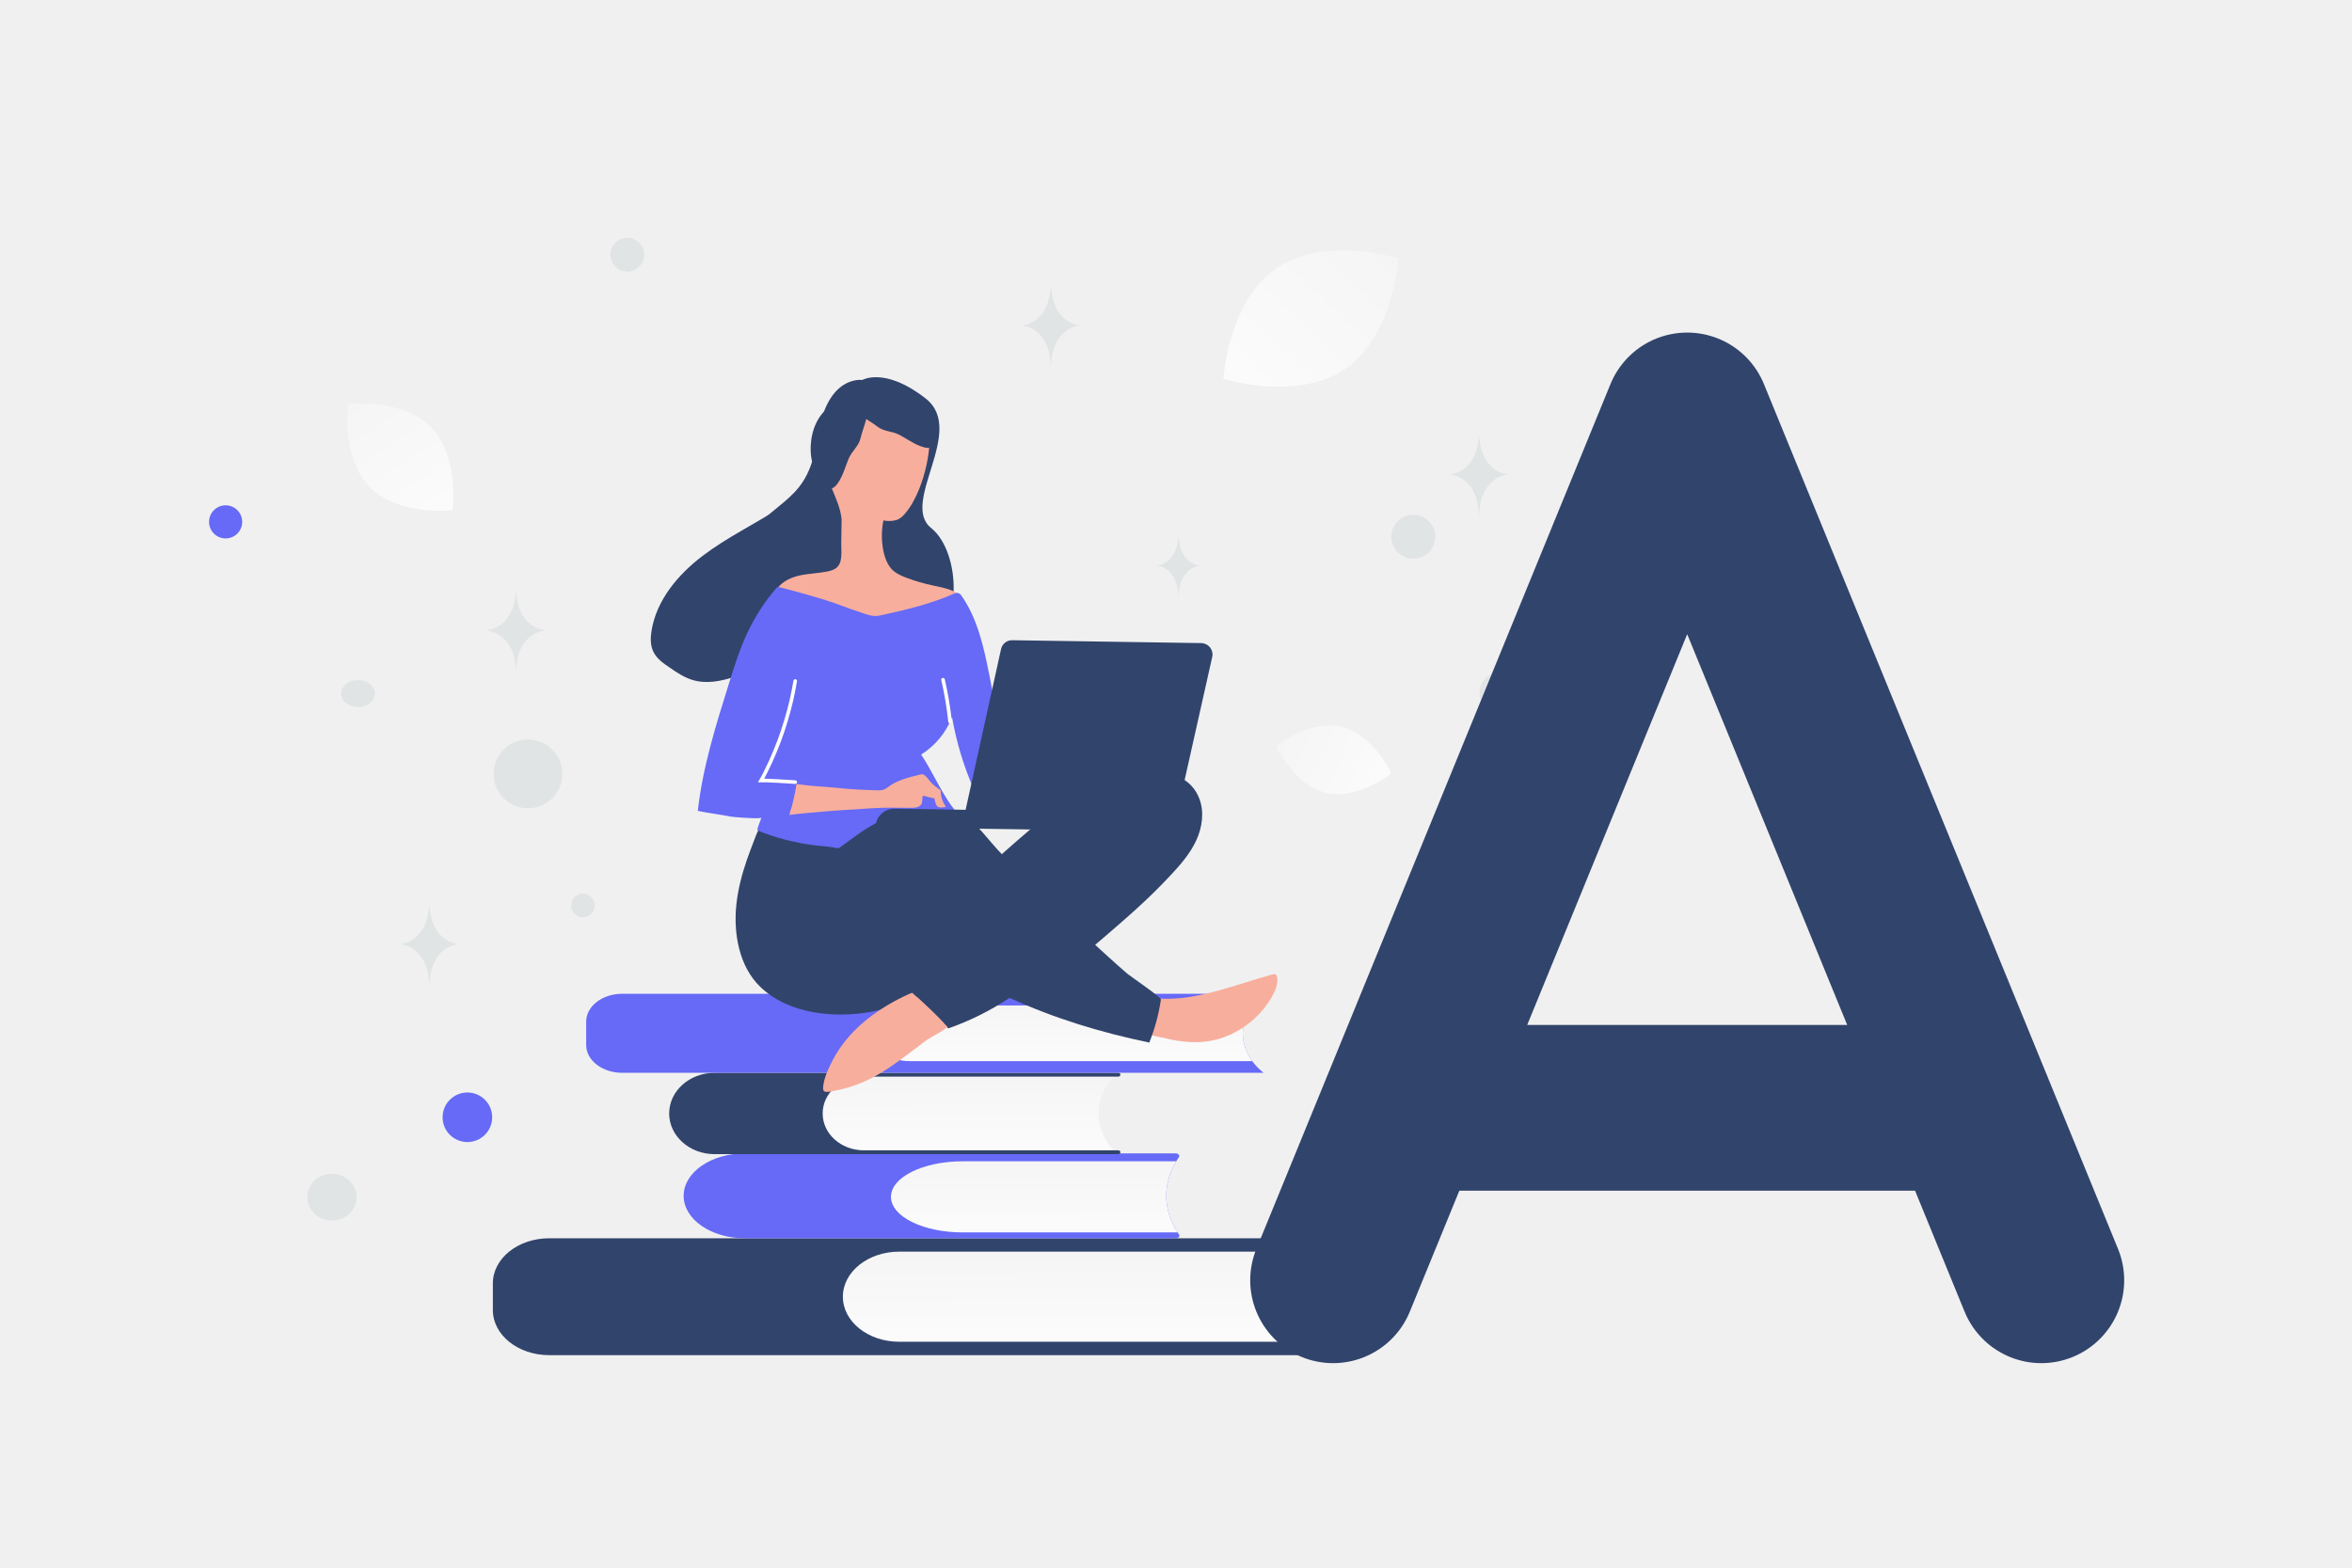
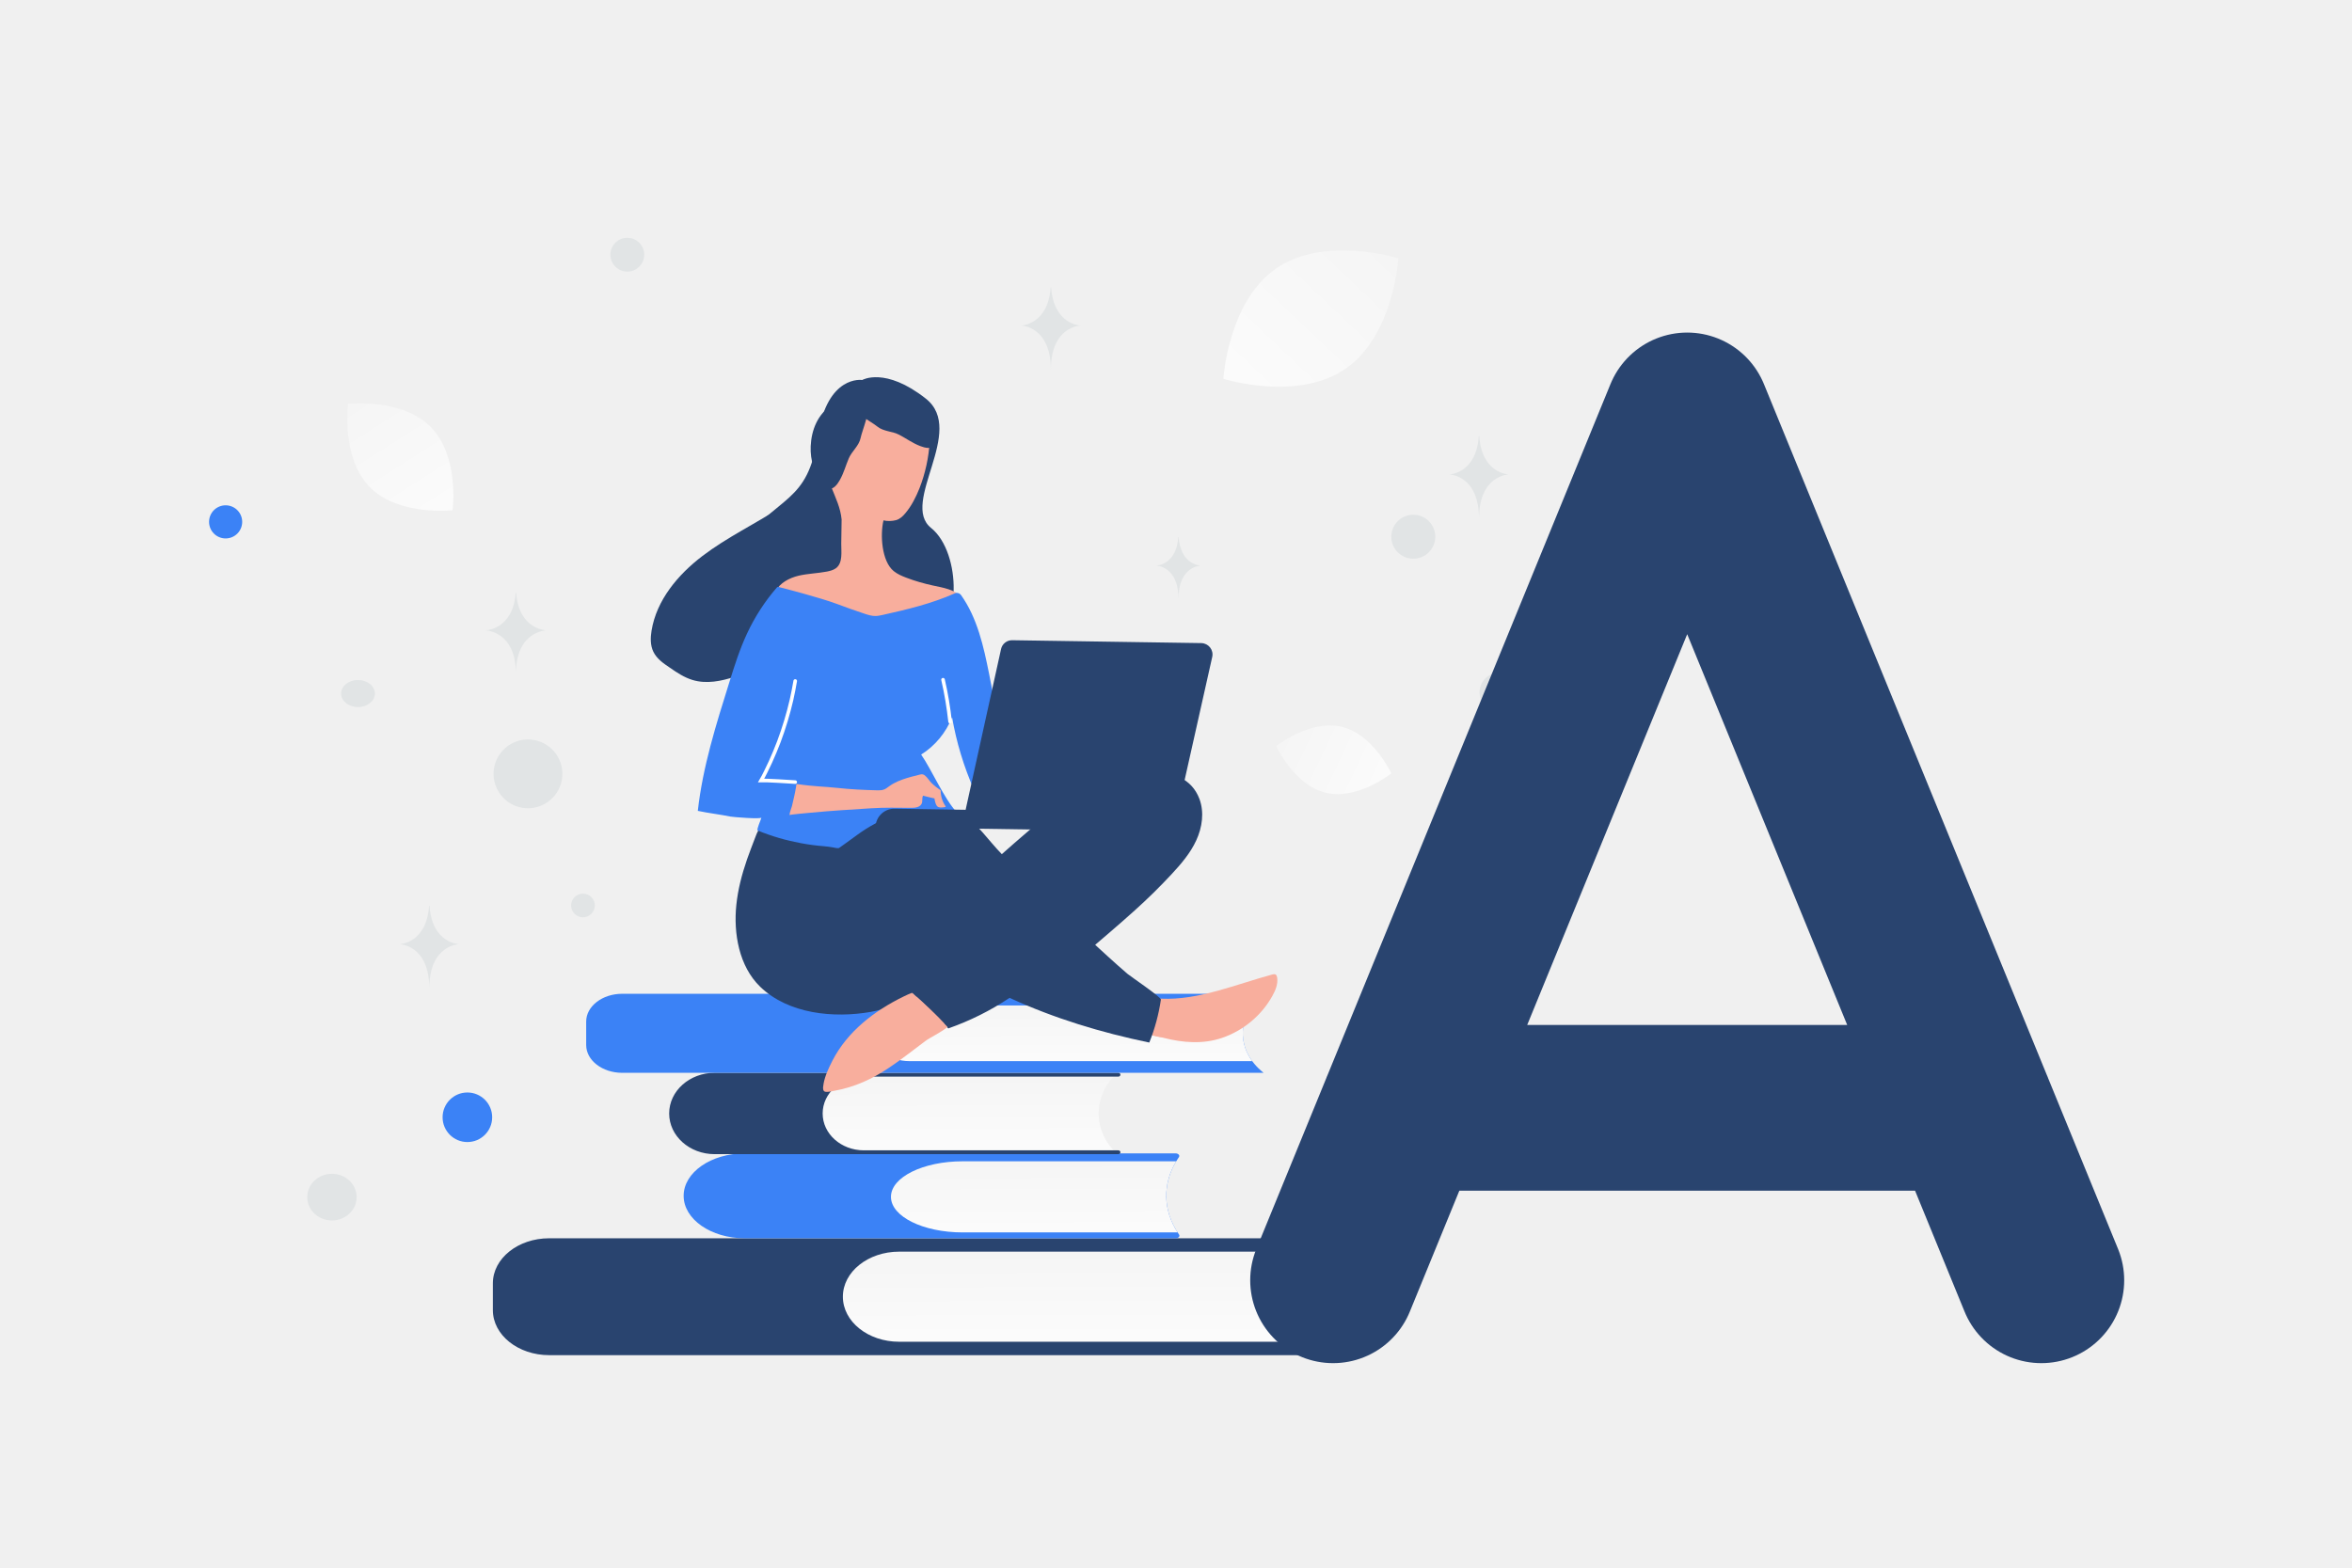
<svg xmlns="http://www.w3.org/2000/svg" width="900" height="600" viewBox="0 0 900 600" fill="none">
  <path fill="transparent" d="M0 0h900v600H0z" />
-   <path d="M521.676 518.656H210.142c-11.898 0-21.546-7.72-21.546-17.241v-10.251c0-9.524 9.648-17.24 21.546-17.24h311.529c-14.252 12.465-14.495 31.517-.575 44.216l.58.516z" fill="#31446C" />
+   <path d="M521.676 518.656H210.142c-11.898 0-21.546-7.72-21.546-17.241v-10.251c0-9.524 9.648-17.24 21.546-17.24h311.529c-14.252 12.465-14.495 31.517-.575 44.216l.58.516z" fill="#29446F" />
  <path d="M516.864 479.042H344.075c-11.898 0-21.547 7.72-21.547 17.245 0 9.52 9.644 17.24 21.547 17.24h172.804c-8.078-10.576-8.058-23.935-.015-34.485z" fill="url(#a)" />
-   <path d="M451.12 442.85c.451-.654-.238-1.415-1.284-1.415h-164.84c-12.919 0-23.395 7.272-23.395 16.246 0 8.97 10.476 16.247 23.395 16.247h164.885c1.05 0 1.744-.765 1.283-1.423-6.526-9.39-6.506-20.307-.044-29.655z" fill="#666AF6" />
+   <path d="M451.12 442.85c.451-.654-.238-1.415-1.284-1.415h-164.84c-12.919 0-23.395 7.272-23.395 16.246 0 8.97 10.476 16.247 23.395 16.247h164.885c1.05 0 1.744-.765 1.283-1.423-6.526-9.39-6.506-20.307-.044-29.655z" fill="#3b82f6" />
  <path d="M450.079 444.459h-81.697c-15.164 0-27.458 6.095-27.458 13.612s12.294 13.612 27.458 13.612h82.232c-5.619-8.661-5.773-18.525-.535-27.224z" fill="url(#b)" />
  <path d="M426.088 440.261h-95.909c-8.504 0-15.402-6.313-15.402-14.102 0-7.788 6.893-14.101 15.402-14.101h95.914c-7.329 7.819-7.616 19.286-.684 27.404l.679.799z" fill="url(#c)" />
-   <path d="M314.787 426.159c0-7.789 7.057-14.101 15.764-14.101h97.366c.456 0 .822-.333.817-.738-.005-.402-.366-.723-.817-.723H273.458c-9.609 0-17.399 6.967-17.399 15.566 0 8.595 7.79 15.566 17.399 15.566h154.459c.446 0 .812-.325.817-.723.005-.405-.361-.738-.817-.738h-97.366c-8.707-.008-15.764-6.32-15.764-14.109z" fill="#31446C" />
-   <path d="M483.523 380.349H238.105c-7.621 0-13.801 4.768-13.801 10.649v8.955c0 5.88 6.18 10.648 13.801 10.648h245.418l-.129-.103c-10.501-8.435-10.446-21.771.129-30.149z" fill="#666AF6" />
+   <path d="M314.787 426.159c0-7.789 7.057-14.101 15.764-14.101h97.366c.456 0 .822-.333.817-.738-.005-.402-.366-.723-.817-.723H273.458c-9.609 0-17.399 6.967-17.399 15.566 0 8.595 7.79 15.566 17.399 15.566h154.459c.446 0 .812-.325.817-.723.005-.405-.361-.738-.817-.738h-97.366c-8.707-.008-15.764-6.32-15.764-14.109z" fill="#29446F" />
+   <path d="M483.523 380.349H238.105c-7.621 0-13.801 4.768-13.801 10.649v8.955c0 5.88 6.18 10.648 13.801 10.648h245.418l-.129-.103c-10.501-8.435-10.446-21.771.129-30.149z" fill="#3b82f6" />
  <path d="M479.176 384.827H347.979c-7.622 0-13.801 4.768-13.801 10.648 0 5.881 6.179 10.649 13.801 10.649h131.192c-4.821-6.596-4.816-14.709.005-21.297z" fill="url(#d)" />
  <path d="M467.546 397.254c8.167-2.759 15.245-8.636 19.378-16.173 1.167-2.079 2.121-4.467 1.807-6.831-.08-.481-.202-1.051-.635-1.276-.39-.224-.916-.101-1.355.023-13.64 3.68-28.062 9.882-42.379 9.228-.655-.01-1.309-.064-1.881.19-.703.295-1.15.943-1.466 1.637-1.083 2.255-2.021 6.522-1.667 9.06.435 3.021 3.355 3.458 5.922 4.109 7.31 1.858 14.988 2.499 22.276.033z" fill="#F8AE9D" />
  <path d="M468.807 380.324c1.099-.463 2.242-.927 3.421-.952 1.18-.026 2.481.605 2.857 1.747.25.79.019 1.616-.298 2.354-.859 1.909-2.368 3.458-3.961 4.832-6.106 5.149-13.928 8.262-21.929 8.752-3.542.208-7.25-.11-10.369-1.774 1.557-1.898 1.249-4.611 1.417-7.011.499-7.024 6.487-4.356 11.292-4.371 6.03-.127 12.032-1.302 17.57-3.577z" fill="#F8AE9D" />
-   <path d="m286.051 328.365-.274.782c-1.919 5.562-3.404 11.305-4.017 17.192-1.126 10.816.997 23.472 9.133 31.327 10.849 10.473 28.252 12.092 42.399 9.598a35.81 35.81 0 0 0 15.876-7.053c4.61 4.176 9.564 8.75 13.686 13.399a104.168 104.168 0 0 0 23.46-11.699c17.264 7.906 34.874 13.241 53.467 17.105a72.18 72.18 0 0 0 4.443-16.444c.145-.915-11.443-8.735-12.78-9.847-4.011-3.381-12.368-11.108-12.368-11.108s10.533-8.969 15.139-13.18a218.791 218.791 0 0 0 14.012-13.765c3.686-3.962 7.288-8.145 9.547-13.09 2.258-4.902 3.089-10.698 1.201-15.794-5.962-15.859-30.027-10.284-41.205-4.819-9.242 4.533-17.335 11.137-25.125 17.833-3.142 2.66-6.241 5.409-9.296 8.114-2.408-2.483-5.068-5.712-7.343-8.323-2.447-2.833-5.245-5.496-8.627-7.164-3.555-1.801-6.834-1.545-10.626-2.083-1.7-.244-3.352-.75-5.008-1.037-4.966-.906-10.222.063-14.585 2.617-4.143 2.427-7.506 5.303-12.369 6.234-5.52 1.051-11.931.43-17.467-.309-4.969-.687-10.019-1.813-14.97-.839-2.059.405-2.845 3.276-3.526 4.926-.909 2.388-1.864 4.863-2.777 7.427zm43.863-182.925s-13.365-2.126-16.954 21.468c-3.988 26.23-14.637 21.915-31.548 43.213-9.883 12.445.518 34.424 21.654 33.988 21.136-.425 40.224-6.536 52.382-3.922 12.157 2.615 12.826-28.525.829-38.133-11.996-9.607 13.581-37.197-2.004-49.483-15.585-12.286-24.359-7.131-24.359-7.131z" fill="#31446C" />
-   <path d="M250.026 249.479c-1.219-2.505-1.145-5.415-.705-8.13 1.905-11.655 10.072-21.394 19.434-28.531 9.393-7.155 20.144-12.264 30.025-18.675 2.565-1.671 5.136-3.469 8.081-4.371 2.944-.903 6.367-.806 8.798 1.093 1.717 1.332 2.709 3.392 3.286 5.453 1.266 4.512.781 9.289.009 13.865-.965 5.773-2.382 11.485-4.708 16.791-1.864 4.28-4.9 8.684-9.461 9.522-1.32 5.114-4.037 9.908-7.849 13.575-4.359 4.206-9.887 6.955-15.623 8.876-5.286 1.773-11.066 2.931-16.383 1.276-3.155-.964-5.934-2.819-8.652-4.711-2.425-1.612-4.942-3.376-6.252-6.033zm47.766-7.772 3.12-4.954c-.665.069-1.293.198-1.927.456-1.712.741-2.744 3.439-1.193 4.498z" fill="#31446C" />
+   <path d="m286.051 328.365-.274.782c-1.919 5.562-3.404 11.305-4.017 17.192-1.126 10.816.997 23.472 9.133 31.327 10.849 10.473 28.252 12.092 42.399 9.598a35.81 35.81 0 0 0 15.876-7.053c4.61 4.176 9.564 8.75 13.686 13.399a104.168 104.168 0 0 0 23.46-11.699c17.264 7.906 34.874 13.241 53.467 17.105a72.18 72.18 0 0 0 4.443-16.444c.145-.915-11.443-8.735-12.78-9.847-4.011-3.381-12.368-11.108-12.368-11.108s10.533-8.969 15.139-13.18a218.791 218.791 0 0 0 14.012-13.765c3.686-3.962 7.288-8.145 9.547-13.09 2.258-4.902 3.089-10.698 1.201-15.794-5.962-15.859-30.027-10.284-41.205-4.819-9.242 4.533-17.335 11.137-25.125 17.833-3.142 2.66-6.241 5.409-9.296 8.114-2.408-2.483-5.068-5.712-7.343-8.323-2.447-2.833-5.245-5.496-8.627-7.164-3.555-1.801-6.834-1.545-10.626-2.083-1.7-.244-3.352-.75-5.008-1.037-4.966-.906-10.222.063-14.585 2.617-4.143 2.427-7.506 5.303-12.369 6.234-5.52 1.051-11.931.43-17.467-.309-4.969-.687-10.019-1.813-14.97-.839-2.059.405-2.845 3.276-3.526 4.926-.909 2.388-1.864 4.863-2.777 7.427zm43.863-182.925s-13.365-2.126-16.954 21.468c-3.988 26.23-14.637 21.915-31.548 43.213-9.883 12.445.518 34.424 21.654 33.988 21.136-.425 40.224-6.536 52.382-3.922 12.157 2.615 12.826-28.525.829-38.133-11.996-9.607 13.581-37.197-2.004-49.483-15.585-12.286-24.359-7.131-24.359-7.131z" fill="#29446F" />
+   <path d="M250.026 249.479c-1.219-2.505-1.145-5.415-.705-8.13 1.905-11.655 10.072-21.394 19.434-28.531 9.393-7.155 20.144-12.264 30.025-18.675 2.565-1.671 5.136-3.469 8.081-4.371 2.944-.903 6.367-.806 8.798 1.093 1.717 1.332 2.709 3.392 3.286 5.453 1.266 4.512.781 9.289.009 13.865-.965 5.773-2.382 11.485-4.708 16.791-1.864 4.28-4.9 8.684-9.461 9.522-1.32 5.114-4.037 9.908-7.849 13.575-4.359 4.206-9.887 6.955-15.623 8.876-5.286 1.773-11.066 2.931-16.383 1.276-3.155-.964-5.934-2.819-8.652-4.711-2.425-1.612-4.942-3.376-6.252-6.033zm47.766-7.772 3.12-4.954c-.665.069-1.293.198-1.927.456-1.712.741-2.744 3.439-1.193 4.498z" fill="#29446F" />
  <path d="M355.609 166.188c.161.876.191 1.794.131 2.841a58.373 58.373 0 0 1-3.896 17.85c-1.362 3.386-3.029 6.724-5.387 9.528-.978 1.164-2.087 2.239-3.534 2.654-1.492.414-3.371.473-4.85.101-1.305 5.397-.761 15.583 3.898 19.41 1.424 1.157 3.116 1.882 4.81 2.519 3.301 1.273 6.737 2.243 10.176 2.994 3.918.846 8.189 1.478 10.941 4.359.344.355.686.841.548 1.319-.092.304-.314.519-.578.69-2.167 1.758-4.847 2.722-7.525 3.642-4.698 1.589-9.523 2.913-14.428 3.8-5.125.927-10.417 1.37-15.607.811-4.011-.454-7.971-1.475-11.612-3.278-3.816-1.892-7.723-3.437-11.671-5.244-3.34-1.536-6.633-3.289-10.249-3.912 1.709-3.25 5.275-5.074 8.826-5.938 3.551-.819 7.265-.894 10.857-1.582 1.183-.244 2.367-.532 3.383-1.259 2.782-2.011 2.02-6.478 2.064-9.403l.141-9.258c-.413-4.418-2.235-8.115-3.834-12.158-2.439-6.196-2.944-13.236-.794-19.581 2.148-6.301 7.036-11.774 13.316-13.994 6.28-2.219 13.818-.969 18.64 3.647 3.056 2.973 5.549 5.632 6.234 9.442z" fill="#F8AE9D" />
-   <path d="M336.296 146.502c6.259-.698 11.962 2.367 16.191 7.118 3.558 3.983 5.649 9.24 5.543 14.522-.015.755-.1 1.577-.525 2.255-1.131 1.624-3.589 1.026-5.428.303-2.996-1.158-5.227-2.85-7.944-4.276-2.716-1.427-6.015-1.219-8.446-3.189-2.295-1.899-10.176-5.899-10.389-8.992-.268-3.78 6.657-6.867 9.552-7.495.414-.129.896-.188 1.446-.246z" fill="#31446C" />
-   <path d="M318.264 155.058c-5.292 3.414-7.777 9.393-8.052 15.748-.241 5.335 1.46 10.731 4.88 14.758.488.576 1.074 1.159 1.831 1.416 1.903.544 3.431-1.473 4.399-3.195 1.591-2.791 2.251-5.511 3.455-8.334 1.204-2.822 3.892-4.745 4.532-7.808.579-2.922 4.16-11.002 2.371-13.534-2.181-3.099-9.499-1.116-12.14.226-.402.162-.813.42-1.276.723z" fill="#31446C" />
-   <path d="M365.341 227.095c.836-.38 1.836-.103 2.393.648 6.244 8.744 8.655 19.7 10.766 30.259 2.395 12.005 4.527 24.05 6.571 36.093.122.613.2 1.27-.071 1.833-.271.564-.887.86-1.459 1.114-3.608 1.736-7.259 3.428-10.867 5.164a119.89 119.89 0 0 1-8.359-27.689c-2.317 5.861-6.5 10.952-11.836 14.278 3.976 5.695 8.87 17.083 13.642 22.091.731.797 5.249-.445 6.258-.779.628 1.801-2.313-.122-2.297 1.713-2.714.395-6.184-1.23-8.974-1.578a46.202 46.202 0 0 0-10.133-.067c-5.6.614-11.043 2.366-16.019 4.999a57.069 57.069 0 0 0-7.101 4.478c-1.944 1.456-6.757 4.877-6.757 4.877-.353.257-2.007-.118-2.399-.211a44.158 44.158 0 0 0-3.444-.446c-2.88-.218-5.8-.612-8.631-1.135-5.707-1.048-11.317-2.662-16.7-4.884-.518-.401 1.331-4.217 1.43-4.958-.098.697-10.699-.162-11.745-.353-4.18-.85-8.41-1.307-12.59-2.201 1.872-16.832 7.011-33.09 12.061-49.219 1.975-6.347 3.993-12.694 6.792-18.679 2.98-6.376 6.827-12.345 11.45-17.648.133-.129.353-.213.527-.166 2.219.558 15.751 4.039 22.483 6.544 3.431 1.319 6.907 2.507 10.427 3.696 1.391.458 2.826.917 4.267.895.962-.029 1.926-.233 2.846-.437 9.379-2.085 18.761-4.345 27.469-8.232z" fill="#666AF6" />
+   <path d="M336.296 146.502c6.259-.698 11.962 2.367 16.191 7.118 3.558 3.983 5.649 9.24 5.543 14.522-.015.755-.1 1.577-.525 2.255-1.131 1.624-3.589 1.026-5.428.303-2.996-1.158-5.227-2.85-7.944-4.276-2.716-1.427-6.015-1.219-8.446-3.189-2.295-1.899-10.176-5.899-10.389-8.992-.268-3.78 6.657-6.867 9.552-7.495.414-.129.896-.188 1.446-.246z" fill="#29446F" />
+   <path d="M318.264 155.058c-5.292 3.414-7.777 9.393-8.052 15.748-.241 5.335 1.46 10.731 4.88 14.758.488.576 1.074 1.159 1.831 1.416 1.903.544 3.431-1.473 4.399-3.195 1.591-2.791 2.251-5.511 3.455-8.334 1.204-2.822 3.892-4.745 4.532-7.808.579-2.922 4.16-11.002 2.371-13.534-2.181-3.099-9.499-1.116-12.14.226-.402.162-.813.42-1.276.723z" fill="#29446F" />
+   <path d="M365.341 227.095c.836-.38 1.836-.103 2.393.648 6.244 8.744 8.655 19.7 10.766 30.259 2.395 12.005 4.527 24.05 6.571 36.093.122.613.2 1.27-.071 1.833-.271.564-.887.86-1.459 1.114-3.608 1.736-7.259 3.428-10.867 5.164a119.89 119.89 0 0 1-8.359-27.689c-2.317 5.861-6.5 10.952-11.836 14.278 3.976 5.695 8.87 17.083 13.642 22.091.731.797 5.249-.445 6.258-.779.628 1.801-2.313-.122-2.297 1.713-2.714.395-6.184-1.23-8.974-1.578a46.202 46.202 0 0 0-10.133-.067c-5.6.614-11.043 2.366-16.019 4.999a57.069 57.069 0 0 0-7.101 4.478c-1.944 1.456-6.757 4.877-6.757 4.877-.353.257-2.007-.118-2.399-.211a44.158 44.158 0 0 0-3.444-.446c-2.88-.218-5.8-.612-8.631-1.135-5.707-1.048-11.317-2.662-16.7-4.884-.518-.401 1.331-4.217 1.43-4.958-.098.697-10.699-.162-11.745-.353-4.18-.85-8.41-1.307-12.59-2.201 1.872-16.832 7.011-33.09 12.061-49.219 1.975-6.347 3.993-12.694 6.792-18.679 2.98-6.376 6.827-12.345 11.45-17.648.133-.129.353-.213.527-.166 2.219.558 15.751 4.039 22.483 6.544 3.431 1.319 6.907 2.507 10.427 3.696 1.391.458 2.826.917 4.267.895.962-.029 1.926-.233 2.846-.437 9.379-2.085 18.761-4.345 27.469-8.232z" fill="#3b82f6" />
  <path d="M304.293 260.631c-.386 2.397-.903 4.835-1.42 7.23a127.253 127.253 0 0 1-4.83 16c-1 2.606-2.044 5.167-3.218 7.727-.587 1.257-1.174 2.515-1.805 3.772-.315.607-.63 1.258-.945 1.864-.27.52-.583.996-.853 1.472 1.879-.058 11.154.477 13.073.637" stroke="#fff" stroke-width="1.376" stroke-miterlimit="10" stroke-linecap="round" />
  <path d="M304.595 301.215c-.193 1.22-.43 2.44-.711 3.658l-.841 3.657c-.278 1.044-.91 2.345-.926 3.436.003-.218 7.438-.848 8.138-.924 7.743-.756 15.525-1.206 23.264-1.7 5.028-.317 9.962-.198 14.985-.165 1.485.022 3.234-.126 4.039-1.337.671-1.038.123-2.357.661-3.309.348.092 4.395 1.115 4.353 1.027.161.919.481 2.846 1.435 3.297.347.137.696.186 1.045.191.524.008 1.05-.071 1.575-.151a.333.333 0 0 0 .22-.084c.088-.086.003-.218-.082-.35a10.41 10.41 0 0 1-1.788-5.968c-1.254-.849-2.506-1.829-3.581-2.894-.86-.886-1.498-2.032-2.448-2.789-.992-.845-1.96-.335-3.057-.046a52.394 52.394 0 0 0-3.771.991c-2.414.749-4.83 1.674-6.863 3.172-.706.513-1.37 1.071-2.204 1.32-.79.25-1.663.237-2.493.224-5.108-.121-10.215-.373-15.274-.93-5.189-.56-8.728-.482-15.527-1.503-.001.044-.007.437-.149 1.177z" fill="#F8AE9D" />
  <path d="M360.856 260.146c1.221 5.28 2.102 10.611 2.698 16.052" stroke="#fff" stroke-width="1.376" stroke-miterlimit="10" stroke-linecap="round" />
-   <path d="m463.862 251.437-14.993 66.865-113.848-1.73c.06-3.93 3.297-7.113 7.27-7.053l27.207.413 13.558-61.514c.424-2.003 2.236-3.416 4.245-3.386l72.405 1.1c2.75.085 4.765 2.606 4.156 5.305z" fill="#31446C" />
+   <path d="m463.862 251.437-14.993 66.865-113.848-1.73c.06-3.93 3.297-7.113 7.27-7.053l27.207.413 13.558-61.514c.424-2.003 2.236-3.416 4.245-3.386l72.405 1.1c2.75.085 4.765 2.606 4.156 5.305z" fill="#29446F" />
  <path d="M315.139 414.813c.527-3.05 2.016-6.172 3.411-8.903 5.761-11.182 16.058-19.063 27.148-24.485 1.144-.551 2.288-1.101 3.474-1.52-.089.13-.179.259-.269.433v.043h-.044c.132-.086.221-.172.353-.257 4.482 4.043 9.263 8.484 13.344 12.957-2.697 2.187-6.612 3.962-8.556 5.418-4.594 3.381-9.017 6.983-13.782 10.143-6.399 4.314-13.217 7.443-20.838 8.812-2.935.523-4.472 1.068-4.437-1.203.048-.349.099-.828.196-1.438z" fill="#F8AE9D" />
  <path d="M322.57 406.015c2.968-5.59 7.575-9.844 12.612-13.612 3.535-2.654 7.284-5.043 10.859-7.479 1.015-.683 3.009-2.531 4.726-3.422 3.576 3.243 7.237 6.661 10.546 10.206-10.933 6.648-20.675 15.324-32.671 20.034-1.098.42-2.241.839-3.42.865-1.18.026-2.439-.474-3.123-1.445-1.069-1.502-.383-3.544.471-5.147z" fill="#F8AE9D" />
  <path d="M507.371 303.426c12.152 2.879 25.005-7.427 25.005-7.427s-6.859-14.968-19.015-17.838c-12.152-2.879-25.001 7.418-25.001 7.418s6.859 14.968 19.011 17.847z" fill="url(#e)" />
  <path d="M514.848 141.144c-18.483 12.73-46.719 3.832-46.719 3.832s1.748-29.537 20.243-42.255c18.483-12.73 46.706-3.844 46.706-3.844s-1.748 29.536-20.23 42.267z" fill="url(#f)" />
  <path d="M141.491 186.41c11.04 11.236 31.685 8.867 31.685 8.867s2.732-20.587-8.319-31.816c-11.04-11.237-31.674-8.875-31.674-8.875s-2.732 20.588 8.308 31.824z" fill="url(#g)" />
-   <circle r="9.485" transform="matrix(1 0 0 -1 178.846 427.612)" fill="#666AF6" />
-   <ellipse rx="10.502" ry="9.977" transform="matrix(1 0 0 -1 532.179 431.809)" fill="#666AF6" />
-   <circle cx="86.338" cy="199.736" r="6.338" fill="#666AF6" />
+   <circle r="9.485" transform="matrix(1 0 0 -1 178.846 427.612)" fill="#3b82f6" />
+   <ellipse rx="10.502" ry="9.977" transform="matrix(1 0 0 -1 532.179 431.809)" fill="#3b82f6" />
+   <circle cx="86.338" cy="199.736" r="6.338" fill="#3b82f6" />
  <ellipse cx="127.018" cy="458.17" rx="9.452" ry="8.927" fill="#E1E4E5" />
  <circle cx="573.73" cy="265.008" r="7.588" fill="#E1E4E5" />
  <circle cx="223.074" cy="346.545" r="4.532" fill="#E1E4E5" />
  <circle cx="240.036" cy="97.478" r="6.474" fill="#E1E4E5" />
  <circle cx="551.514" cy="352.34" r="6.327" transform="rotate(105 551.514 352.34)" fill="#E1E4E5" />
  <circle cx="540.801" cy="205.421" r="8.416" fill="#E1E4E5" />
  <ellipse cx="136.989" cy="265.438" rx="6.474" ry="5.179" fill="#E1E4E5" />
  <circle cx="202.028" cy="296.175" r="13.167" transform="rotate(105 202.028 296.175)" fill="#E1E4E5" />
  <path d="M197.508 226.819h-.169c-1.003 14.21-11.571 14.429-11.571 14.429s11.654.228 11.654 16.647c0-16.419 11.653-16.647 11.653-16.647s-10.564-.219-11.567-14.429zm204.695-116.911h-.165c-.98 14.457-11.302 14.68-11.302 14.68s11.382.231 11.382 16.936c0-16.705 11.382-16.936 11.382-16.936s-10.317-.223-11.297-14.68zm163.831 56.983h-.166c-.979 14.458-11.301 14.68-11.301 14.68s11.382.232 11.382 16.937c0-16.705 11.382-16.937 11.382-16.937s-10.318-.222-11.297-14.68zM164.357 346.674h-.166c-.979 14.458-11.301 14.68-11.301 14.68s11.382.232 11.382 16.937c0-16.705 11.382-16.937 11.382-16.937s-10.318-.222-11.297-14.68zM451.01 205.509h-.124c-.732 10.802-8.444 10.968-8.444 10.968s8.505.173 8.505 12.654c0-12.481 8.504-12.654 8.504-12.654s-7.709-.166-8.441-10.968z" fill="#E1E4E5" />
-   <path d="m510.113 490 135.5-331 135.5 331m-27-66h-217" stroke="#31446C" stroke-width="63.436" stroke-linecap="round" stroke-linejoin="round" />
+   <path d="m510.113 490 135.5-331 135.5 331m-27-66h-217" stroke="#29446F" stroke-width="63.436" stroke-linecap="round" stroke-linejoin="round" />
  <defs>
    <linearGradient id="a" x1="423.848" y1="532.861" x2="423.659" y2="441.517" gradientUnits="userSpaceOnUse">
      <stop stop-color="#fff" />
      <stop offset="1" stop-color="#EEE" />
    </linearGradient>
    <linearGradient id="b" x1="398.108" y1="486.946" x2="397.9" y2="414.835" gradientUnits="userSpaceOnUse">
      <stop stop-color="#fff" />
      <stop offset="1" stop-color="#EEE" />
    </linearGradient>
    <linearGradient id="c" x1="372.809" y1="456.073" x2="372.588" y2="381.369" gradientUnits="userSpaceOnUse">
      <stop stop-color="#fff" />
      <stop offset="1" stop-color="#EEE" />
    </linearGradient>
    <linearGradient id="d" x1="409.769" y1="418.064" x2="409.672" y2="361.651" gradientUnits="userSpaceOnUse">
      <stop stop-color="#fff" />
      <stop offset="1" stop-color="#EEE" />
    </linearGradient>
    <linearGradient id="e" x1="553.133" y1="310.584" x2="446.753" y2="260.326" gradientUnits="userSpaceOnUse">
      <stop stop-color="#fff" />
      <stop offset="1" stop-color="#EEE" />
    </linearGradient>
    <linearGradient id="f" x1="442.851" y1="182.914" x2="588.34" y2="29.5" gradientUnits="userSpaceOnUse">
      <stop stop-color="#fff" />
      <stop offset="1" stop-color="#EEE" />
    </linearGradient>
    <linearGradient id="g" x1="185.539" y1="224.791" x2="105.726" y2="99.678" gradientUnits="userSpaceOnUse">
      <stop stop-color="#fff" />
      <stop offset="1" stop-color="#EEE" />
    </linearGradient>
  </defs>
</svg>
